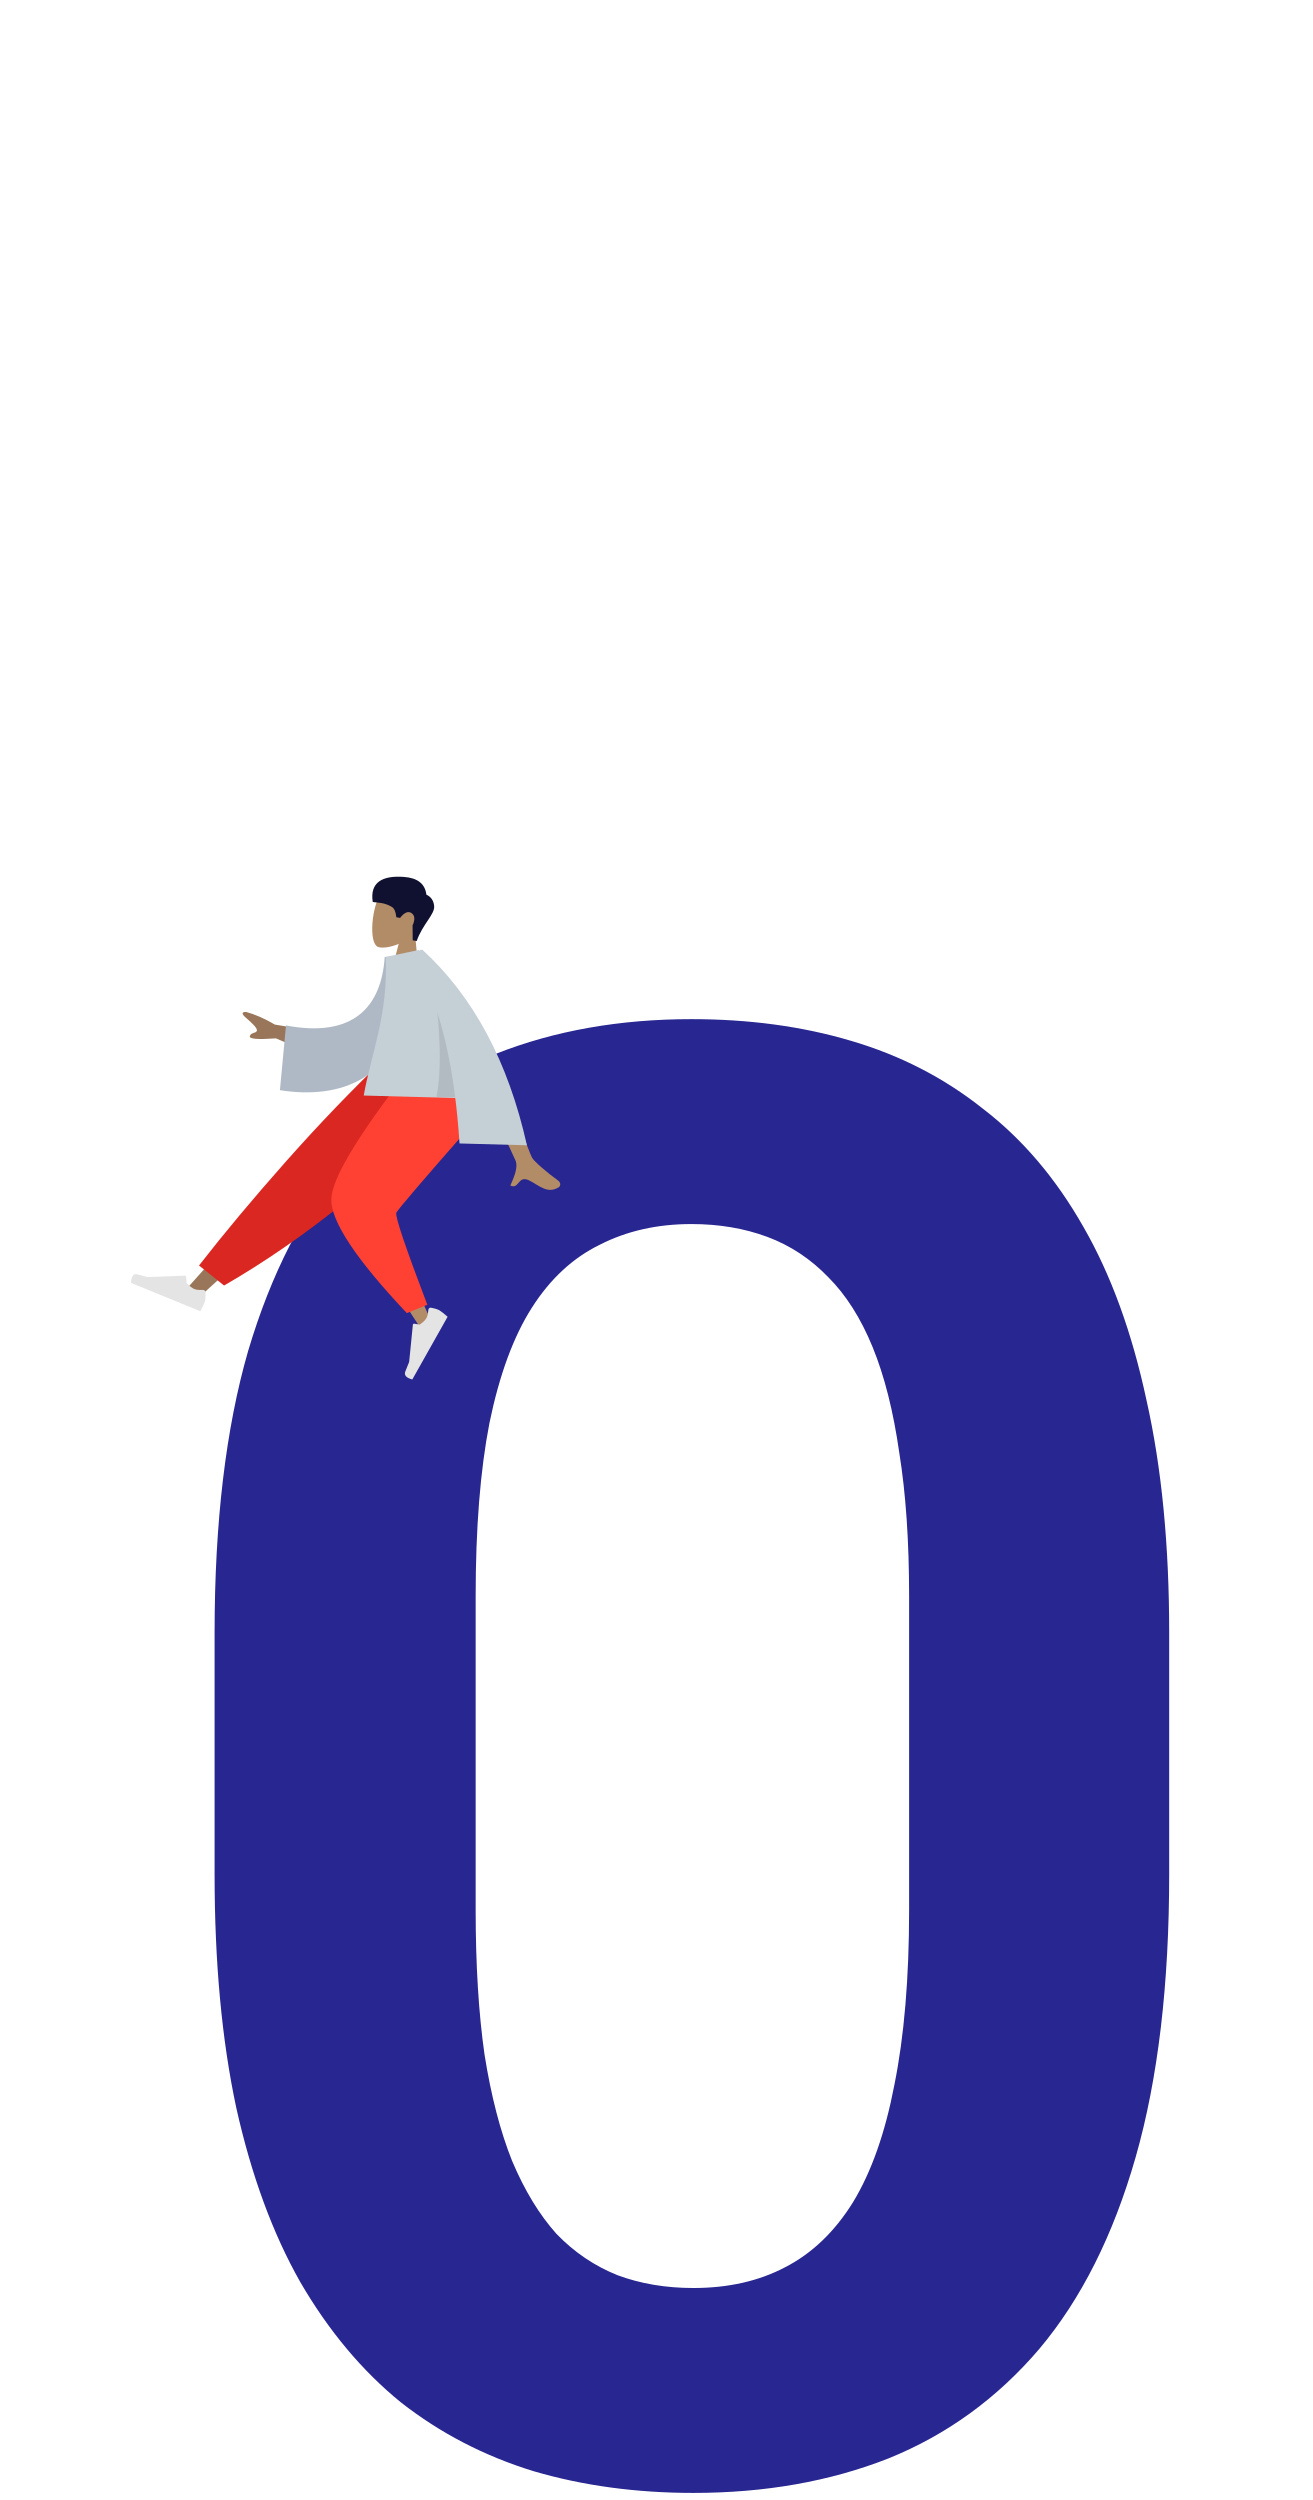
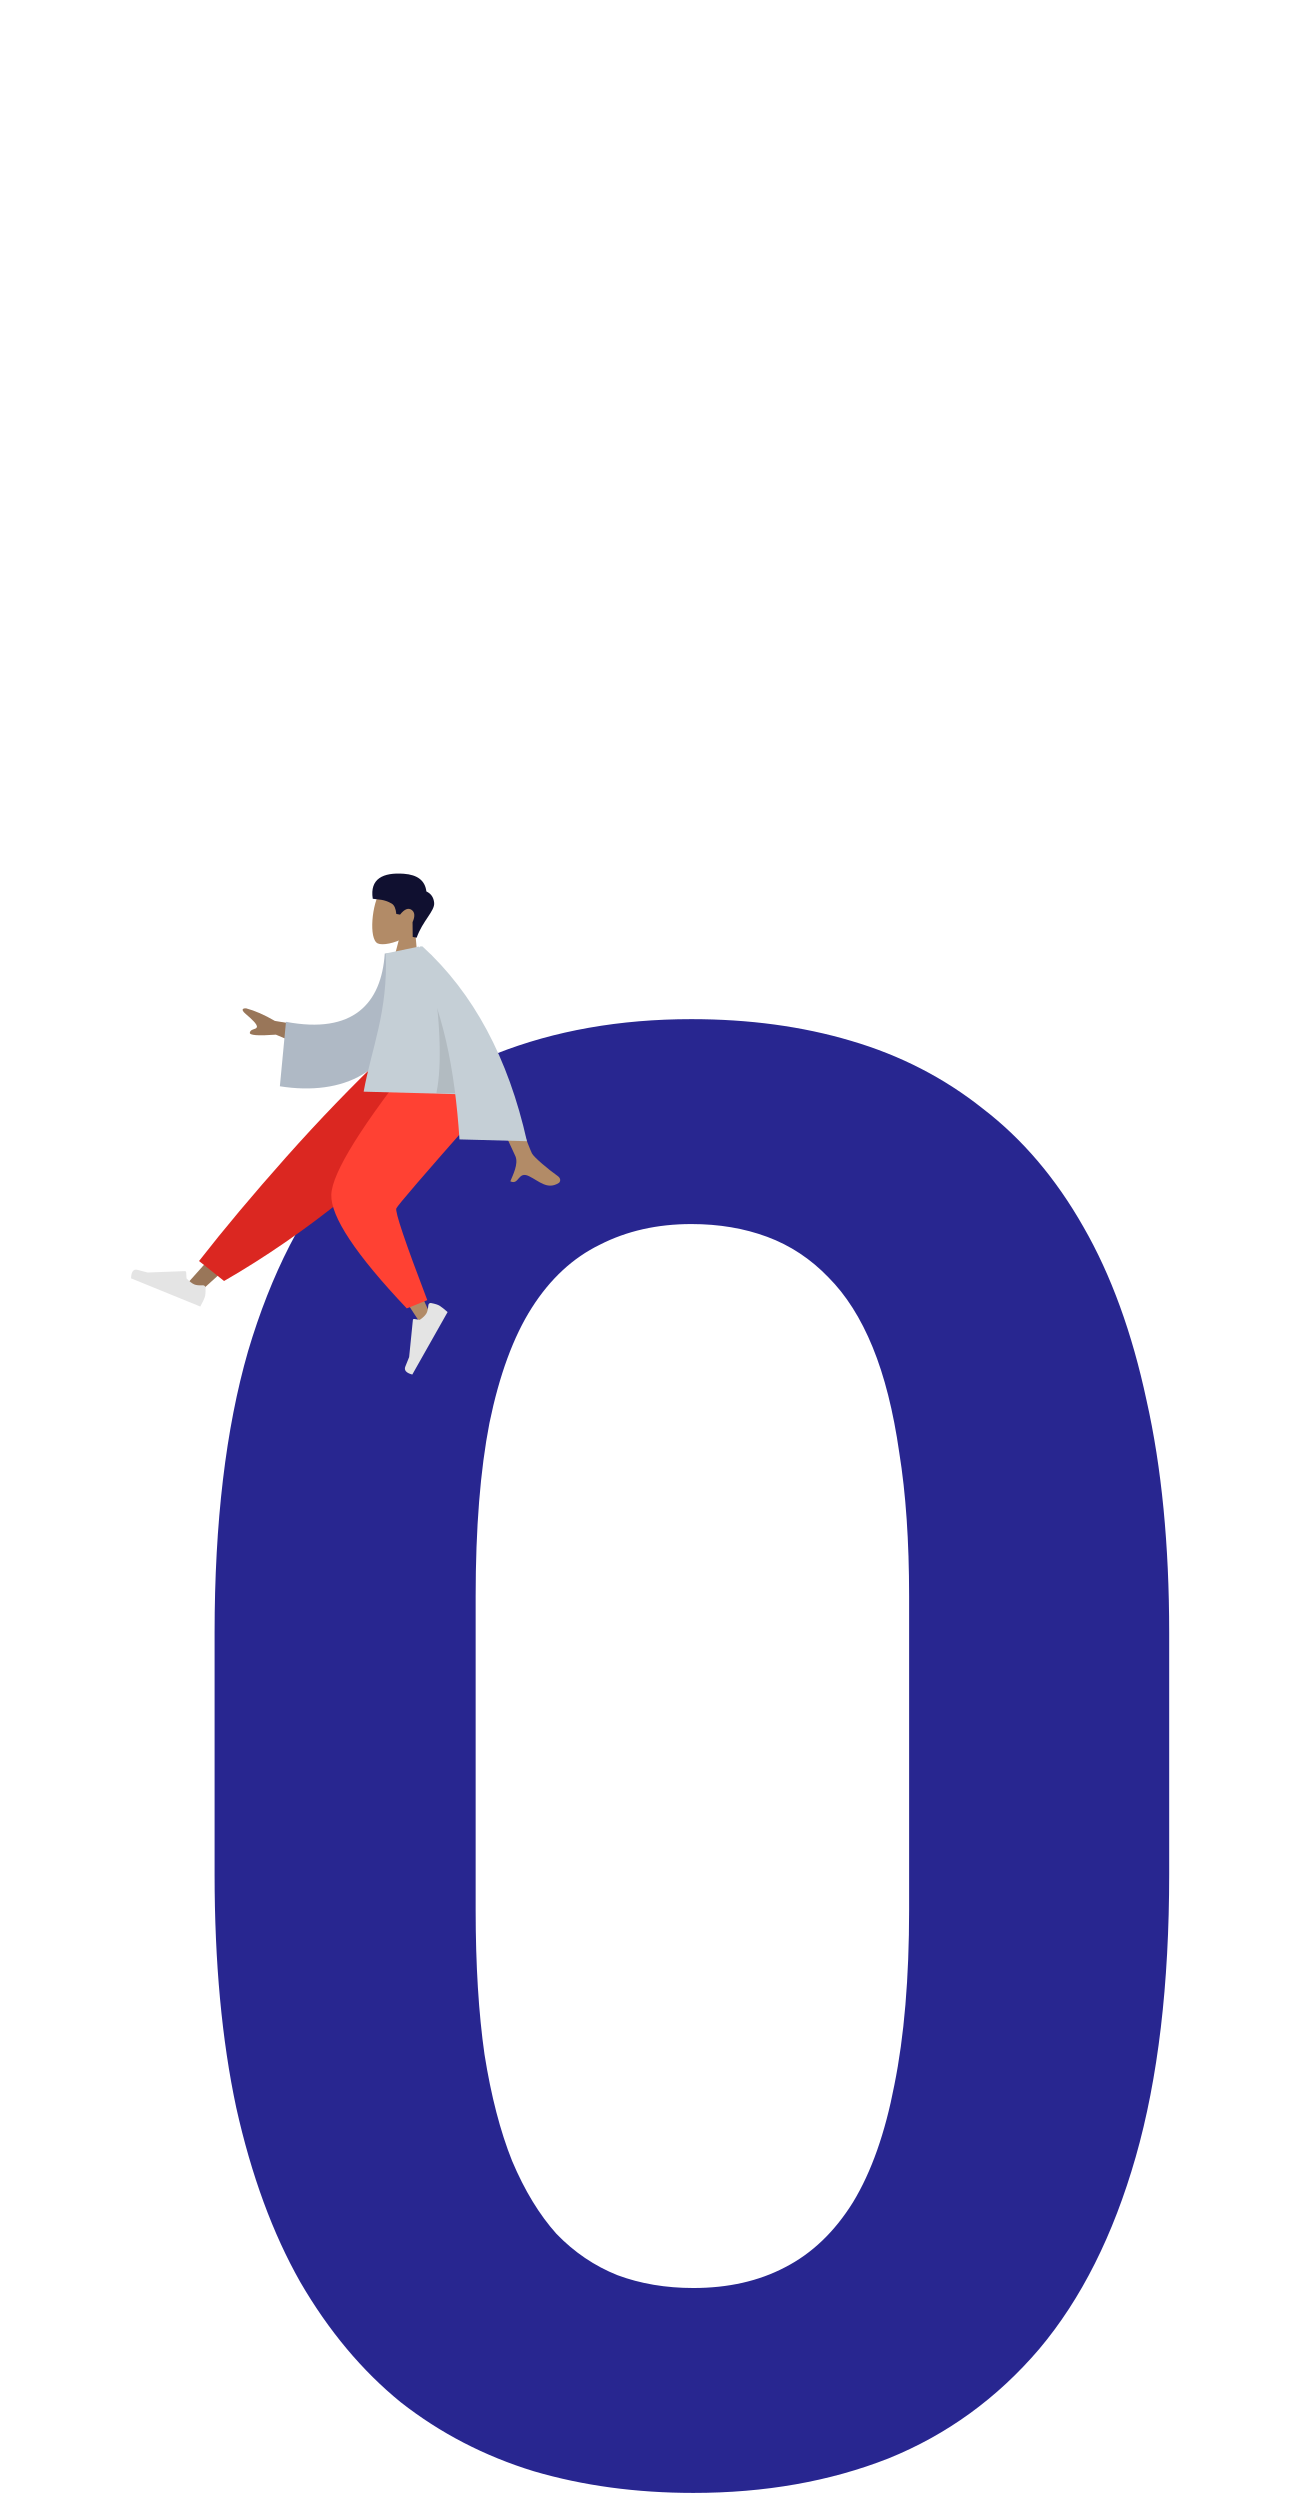
<svg xmlns="http://www.w3.org/2000/svg" width="147" height="280" viewBox="0 0 147 280" fill="none">
  <path opacity="0.87" d="M130.949 182.883V209.916C130.949 222.273 129.699 232.829 127.198 241.582C124.697 250.335 121.093 257.507 116.385 263.098C111.677 268.614 106.05 272.697 99.504 275.345C92.957 277.919 85.675 279.207 77.657 279.207C71.257 279.207 65.299 278.398 59.782 276.779C54.266 275.088 49.301 272.513 44.887 269.056C40.547 265.525 36.796 261.038 33.633 255.595C30.543 250.152 28.153 243.642 26.461 236.065C24.843 228.489 24.034 219.772 24.034 209.916V182.883C24.034 170.526 25.284 160.007 27.785 151.327C30.36 142.647 34.001 135.549 38.708 130.032C43.416 124.515 49.043 120.507 55.59 118.006C62.136 115.431 69.419 114.144 77.436 114.144C83.909 114.144 89.868 114.953 95.311 116.571C100.828 118.189 105.756 120.727 110.096 124.184C114.509 127.568 118.261 131.982 121.35 137.425C124.44 142.794 126.793 149.268 128.412 156.844C130.103 164.347 130.949 173.027 130.949 182.883ZM101.821 213.888V178.801C101.821 172.622 101.453 167.252 100.717 162.692C100.055 158.058 99.062 154.122 97.738 150.886C96.414 147.649 94.759 145.038 92.773 143.052C90.787 140.992 88.507 139.484 85.932 138.528C83.358 137.572 80.526 137.094 77.436 137.094C73.611 137.094 70.191 137.866 67.175 139.411C64.159 140.882 61.621 143.236 59.562 146.472C57.502 149.709 55.921 154.012 54.817 159.382C53.788 164.678 53.273 171.151 53.273 178.801V213.888C53.273 220.067 53.604 225.473 54.266 230.107C55.001 234.741 56.031 238.713 57.355 242.023C58.753 245.334 60.408 248.055 62.32 250.188C64.306 252.248 66.587 253.793 69.161 254.822C71.736 255.779 74.568 256.257 77.657 256.257C81.555 256.257 84.976 255.484 87.918 253.94C90.934 252.395 93.472 249.968 95.531 246.658C97.591 243.274 99.136 238.897 100.166 233.528C101.269 228.084 101.821 221.538 101.821 213.888Z" fill="#080680" />
-   <path fill-rule="evenodd" clip-rule="evenodd" d="M46.998 110.365L46.373 103.25L45.345 103.058L43.604 109.734L46.998 110.365Z" fill="#B28B67" />
-   <path fill-rule="evenodd" clip-rule="evenodd" d="M42.306 106.041C43.339 106.523 47.677 105.122 47.828 101.945C47.979 98.768 43.659 98.666 42.65 100.095C41.641 101.524 41.273 105.559 42.306 106.041Z" fill="#B28B67" />
-   <path fill-rule="evenodd" clip-rule="evenodd" d="M46.669 105.397C47.329 103.509 48.711 102.396 48.626 101.482C48.57 100.872 48.279 100.445 47.755 100.201C47.611 98.986 46.767 98.323 45.222 98.213C42.905 98.046 41.396 98.762 41.748 101.022C42.303 101.125 42.995 101.044 43.879 101.569C44.159 101.736 44.329 102.122 44.387 102.728L44.805 102.806C45.291 102.191 45.721 102.011 46.094 102.268C46.467 102.525 46.505 102.986 46.207 103.653L46.224 105.314L46.669 105.397Z" fill="#101030" />
-   <path fill-rule="evenodd" clip-rule="evenodd" d="M50.523 121.166L34.649 134.078L22.189 145.388L20.568 144.724L43.944 118.473L50.523 121.166Z" fill="#997659" />
-   <path fill-rule="evenodd" clip-rule="evenodd" d="M23.023 144.754C23.036 145.247 23.006 145.598 22.934 145.808C22.848 146.059 22.681 146.409 22.433 146.858C22.145 146.74 19.559 145.682 14.676 143.685C14.706 142.927 14.947 142.61 15.4 142.734C15.853 142.858 16.23 142.957 16.532 143.031L20.709 142.876C20.783 142.873 20.848 142.934 20.854 143.011C20.854 143.012 20.854 143.013 20.854 143.014L20.891 143.69C21.228 144.045 21.522 144.273 21.773 144.376C21.981 144.461 22.3 144.493 22.729 144.47C22.877 144.463 23.008 144.581 23.022 144.735C23.023 144.742 23.023 144.748 23.023 144.754Z" fill="#E4E4E4" />
-   <path fill-rule="evenodd" clip-rule="evenodd" d="M25.096 143.979L22.291 141.735C25.087 138.137 28.337 134.249 32.039 130.07C35.742 125.891 39.532 121.946 43.409 118.237L52.262 121.864C47.707 126.699 43.183 130.935 38.69 134.571C34.197 138.207 29.666 141.343 25.096 143.979Z" fill="#DB2721" />
-   <path fill-rule="evenodd" clip-rule="evenodd" d="M50.624 124.384C46.987 128.877 42.772 135.117 42.723 135.404C42.69 135.595 44.569 139.826 48.36 148.098L47.074 148.717C41.301 139.938 38.514 135.091 38.712 134.177C39.011 132.806 42.962 123.826 46.013 119.03L50.624 124.384Z" fill="#B28B67" />
-   <path fill-rule="evenodd" clip-rule="evenodd" d="M47.861 146.136L45.565 147.067C39.844 141.002 37.025 136.738 37.108 134.274C37.192 131.811 40.555 126.396 47.197 118.03L53.218 125.518C47.501 132.023 44.559 135.457 44.391 135.82C44.224 136.183 45.38 139.622 47.861 146.136Z" fill="#FF4133" />
-   <path fill-rule="evenodd" clip-rule="evenodd" d="M48.277 146.463C48.731 146.551 49.05 146.653 49.234 146.767C49.453 146.904 49.753 147.14 50.132 147.477C49.985 147.738 48.667 150.08 46.178 154.502C45.486 154.318 45.227 154.014 45.401 153.591C45.575 153.169 45.717 152.816 45.825 152.532L46.241 148.369C46.248 148.295 46.313 148.243 46.384 148.253C46.385 148.253 46.386 148.253 46.387 148.254L47.014 148.355C47.385 148.095 47.634 147.85 47.762 147.623C47.868 147.434 47.94 147.126 47.977 146.697C47.989 146.549 48.116 146.443 48.26 146.46C48.266 146.461 48.271 146.462 48.277 146.463Z" fill="#E4E4E4" />
-   <path fill-rule="evenodd" clip-rule="evenodd" d="M36.563 115.712L30.785 114.752C29.609 114.067 28.534 113.595 27.559 113.337C27.288 113.322 26.86 113.411 27.526 113.977C28.192 114.544 28.869 115.169 28.767 115.458C28.664 115.748 28.061 115.622 27.98 116.07C27.926 116.368 28.9 116.444 30.901 116.297L35.639 118.315L36.563 115.712Z" fill="#997659" />
-   <path fill-rule="evenodd" clip-rule="evenodd" d="M45.563 107.079L43.088 107.176C42.717 112.807 39.538 116.278 32.031 114.852L31.35 122.099C38.358 123.223 44.348 120.552 45.273 112.873C45.512 110.885 45.68 108.814 45.563 107.079Z" fill="#AFB9C5" />
-   <path fill-rule="evenodd" clip-rule="evenodd" d="M55.018 117.361C57.756 124.955 59.276 129.049 59.579 129.641C59.801 130.075 61.377 131.415 62.465 132.186C62.902 132.495 62.739 132.874 62.582 132.971C61.304 133.768 60.407 132.77 59.255 132.203C57.993 131.583 58.158 133.255 57.159 132.781C57.436 132.095 58.095 130.821 57.731 129.966C57.569 129.586 55.612 125.364 51.861 117.299L55.018 117.361Z" fill="#B28B67" />
-   <path fill-rule="evenodd" clip-rule="evenodd" d="M52.113 123.012L40.736 122.7C41.592 117.892 43.471 113.751 43.205 107.172L46.921 106.396C49.79 110.717 51.297 115.982 52.113 123.012Z" fill="#C5CFD6" />
-   <path fill-rule="evenodd" clip-rule="evenodd" d="M52.178 122.928L48.884 122.842C49.542 119.667 49.323 114.463 48.227 107.23C50.759 111.5 51.438 115.965 52.178 122.928Z" fill="black" fill-opacity="0.1" />
-   <path fill-rule="evenodd" clip-rule="evenodd" d="M47.315 106.38C53.03 111.623 56.93 118.921 59.015 128.273L51.467 128.068C50.95 120.227 49.642 113.282 46.394 107.203L47.071 106.374L47.315 106.38Z" fill="#C5CFD6" />
+   <path fill-rule="evenodd" clip-rule="evenodd" d="M46.996 109.971L46.375 102.88L45.347 102.69L43.604 109.343L46.996 109.971Z" fill="#B28B67" />
+   <path fill-rule="evenodd" clip-rule="evenodd" d="M42.305 105.663C43.338 106.143 47.675 104.746 47.827 101.579C47.979 98.413 43.66 98.313 42.651 99.737C41.643 101.162 41.273 105.183 42.305 105.663Z" fill="#B28B67" />
+   <path fill-rule="evenodd" clip-rule="evenodd" d="M46.667 105.021C47.327 103.139 48.71 102.029 48.626 101.118C48.569 100.51 48.279 100.085 47.755 99.842C47.611 98.631 46.767 97.971 45.223 97.861C42.907 97.696 41.398 98.409 41.749 100.661C42.303 100.764 42.996 100.683 43.879 101.207C44.16 101.373 44.329 101.758 44.387 102.361L44.805 102.439C45.291 101.826 45.721 101.647 46.093 101.902C46.466 102.158 46.504 102.618 46.206 103.283L46.223 104.938L46.667 105.021Z" fill="#101030" />
+   <path fill-rule="evenodd" clip-rule="evenodd" d="M50.523 120.727L34.648 133.6L22.189 144.874L20.568 144.213L43.947 118.046L50.523 120.727Z" fill="#997659" />
+   <path fill-rule="evenodd" clip-rule="evenodd" d="M23.023 144.236C23.036 144.727 23.006 145.077 22.934 145.287C22.847 145.537 22.68 145.886 22.432 146.333C22.144 146.216 19.559 145.163 14.676 143.173C14.706 142.418 14.948 142.102 15.4 142.225C15.853 142.348 16.231 142.447 16.533 142.521L20.709 142.365C20.783 142.362 20.848 142.422 20.854 142.499C20.854 142.5 20.854 142.501 20.854 142.502L20.891 143.176C21.228 143.53 21.522 143.757 21.773 143.86C21.981 143.945 22.299 143.976 22.729 143.953C22.877 143.946 23.008 144.064 23.022 144.217C23.023 144.224 23.023 144.23 23.023 144.236Z" fill="#E4E4E4" />
+   <path fill-rule="evenodd" clip-rule="evenodd" d="M25.095 143.471L22.291 141.235C25.088 137.649 28.338 133.773 32.041 129.607C35.744 125.441 39.535 121.509 43.413 117.812L52.262 121.422C47.706 126.242 43.182 130.465 38.689 134.09C34.196 137.715 29.665 140.842 25.095 143.471Z" fill="#DB2721" />
+   <path fill-rule="evenodd" clip-rule="evenodd" d="M50.627 123.938C46.989 128.416 42.771 134.636 42.722 134.921C42.689 135.112 44.567 139.328 48.355 147.569L47.069 148.186C41.298 139.44 38.513 134.612 38.712 133.701C39.011 132.334 42.965 123.385 46.018 118.605L50.627 123.938Z" fill="#B28B67" />
+   <path fill-rule="evenodd" clip-rule="evenodd" d="M47.856 145.614L45.56 146.542C39.84 140.501 37.023 136.252 37.107 133.798C37.192 131.343 40.557 125.947 47.202 117.608L53.221 125.068C47.502 131.551 44.558 134.974 44.39 135.336C44.222 135.698 45.378 139.123 47.856 145.614Z" fill="#FF4133" />
+   <path fill-rule="evenodd" clip-rule="evenodd" d="M48.278 145.94C48.732 146.027 49.051 146.128 49.234 146.242C49.454 146.378 49.753 146.614 50.132 146.95C49.985 147.209 48.667 149.543 46.177 153.95C45.485 153.767 45.226 153.464 45.4 153.043C45.575 152.622 45.716 152.27 45.825 151.987L46.242 147.84C46.249 147.766 46.314 147.714 46.385 147.724C46.386 147.724 46.387 147.724 46.388 147.724L47.014 147.825C47.386 147.566 47.635 147.322 47.763 147.095C47.869 146.908 47.941 146.6 47.978 146.173C47.99 146.025 48.117 145.92 48.261 145.937C48.267 145.938 48.272 145.939 48.278 145.94Z" fill="#E4E4E4" />
+   <path fill-rule="evenodd" clip-rule="evenodd" d="M36.565 115.297L30.786 114.342C29.61 113.659 28.535 113.189 27.56 112.932C27.288 112.917 26.86 113.006 27.526 113.57C28.192 114.135 28.87 114.758 28.767 115.047C28.664 115.336 28.061 115.211 27.98 115.657C27.926 115.955 28.899 116.03 30.901 115.882L35.64 117.893L36.565 115.297Z" fill="#997659" />
+   <path fill-rule="evenodd" clip-rule="evenodd" d="M45.569 106.697L43.093 106.794C42.719 112.404 39.539 115.862 32.03 114.444L31.345 121.663C38.355 122.78 44.348 120.117 45.276 112.468C45.516 110.487 45.684 108.424 45.569 106.697Z" fill="#AFB9C5" />
+   <path fill-rule="evenodd" clip-rule="evenodd" d="M55.022 116.941C57.756 124.509 59.274 128.588 59.577 129.178C59.798 129.61 61.374 130.946 62.461 131.713C62.897 132.021 62.735 132.399 62.578 132.496C61.3 133.29 60.403 132.296 59.252 131.732C57.991 131.114 58.155 132.78 57.156 132.308C57.433 131.624 58.093 130.355 57.729 129.503C57.567 129.124 55.613 124.917 51.866 116.881L55.022 116.941Z" fill="#B28B67" />
+   <path fill-rule="evenodd" clip-rule="evenodd" d="M52.113 122.573L40.73 122.266C41.588 117.473 43.47 113.345 43.206 106.788L46.924 106.014C49.793 110.319 51.299 115.566 52.113 122.573Z" fill="#C5CFD6" />
+   <path fill-rule="evenodd" clip-rule="evenodd" d="M52.178 122.489L48.879 122.404C49.54 119.24 49.322 114.054 48.227 106.847C50.761 111.101 51.44 115.55 52.178 122.489Z" fill="black" fill-opacity="0.1" />
+   <path fill-rule="evenodd" clip-rule="evenodd" d="M47.316 106C53.033 111.223 56.932 118.495 59.015 127.815L51.462 127.613C50.947 119.799 49.641 112.878 46.394 106.82L47.071 105.993L47.316 106Z" fill="#C5CFD6" />
</svg>
